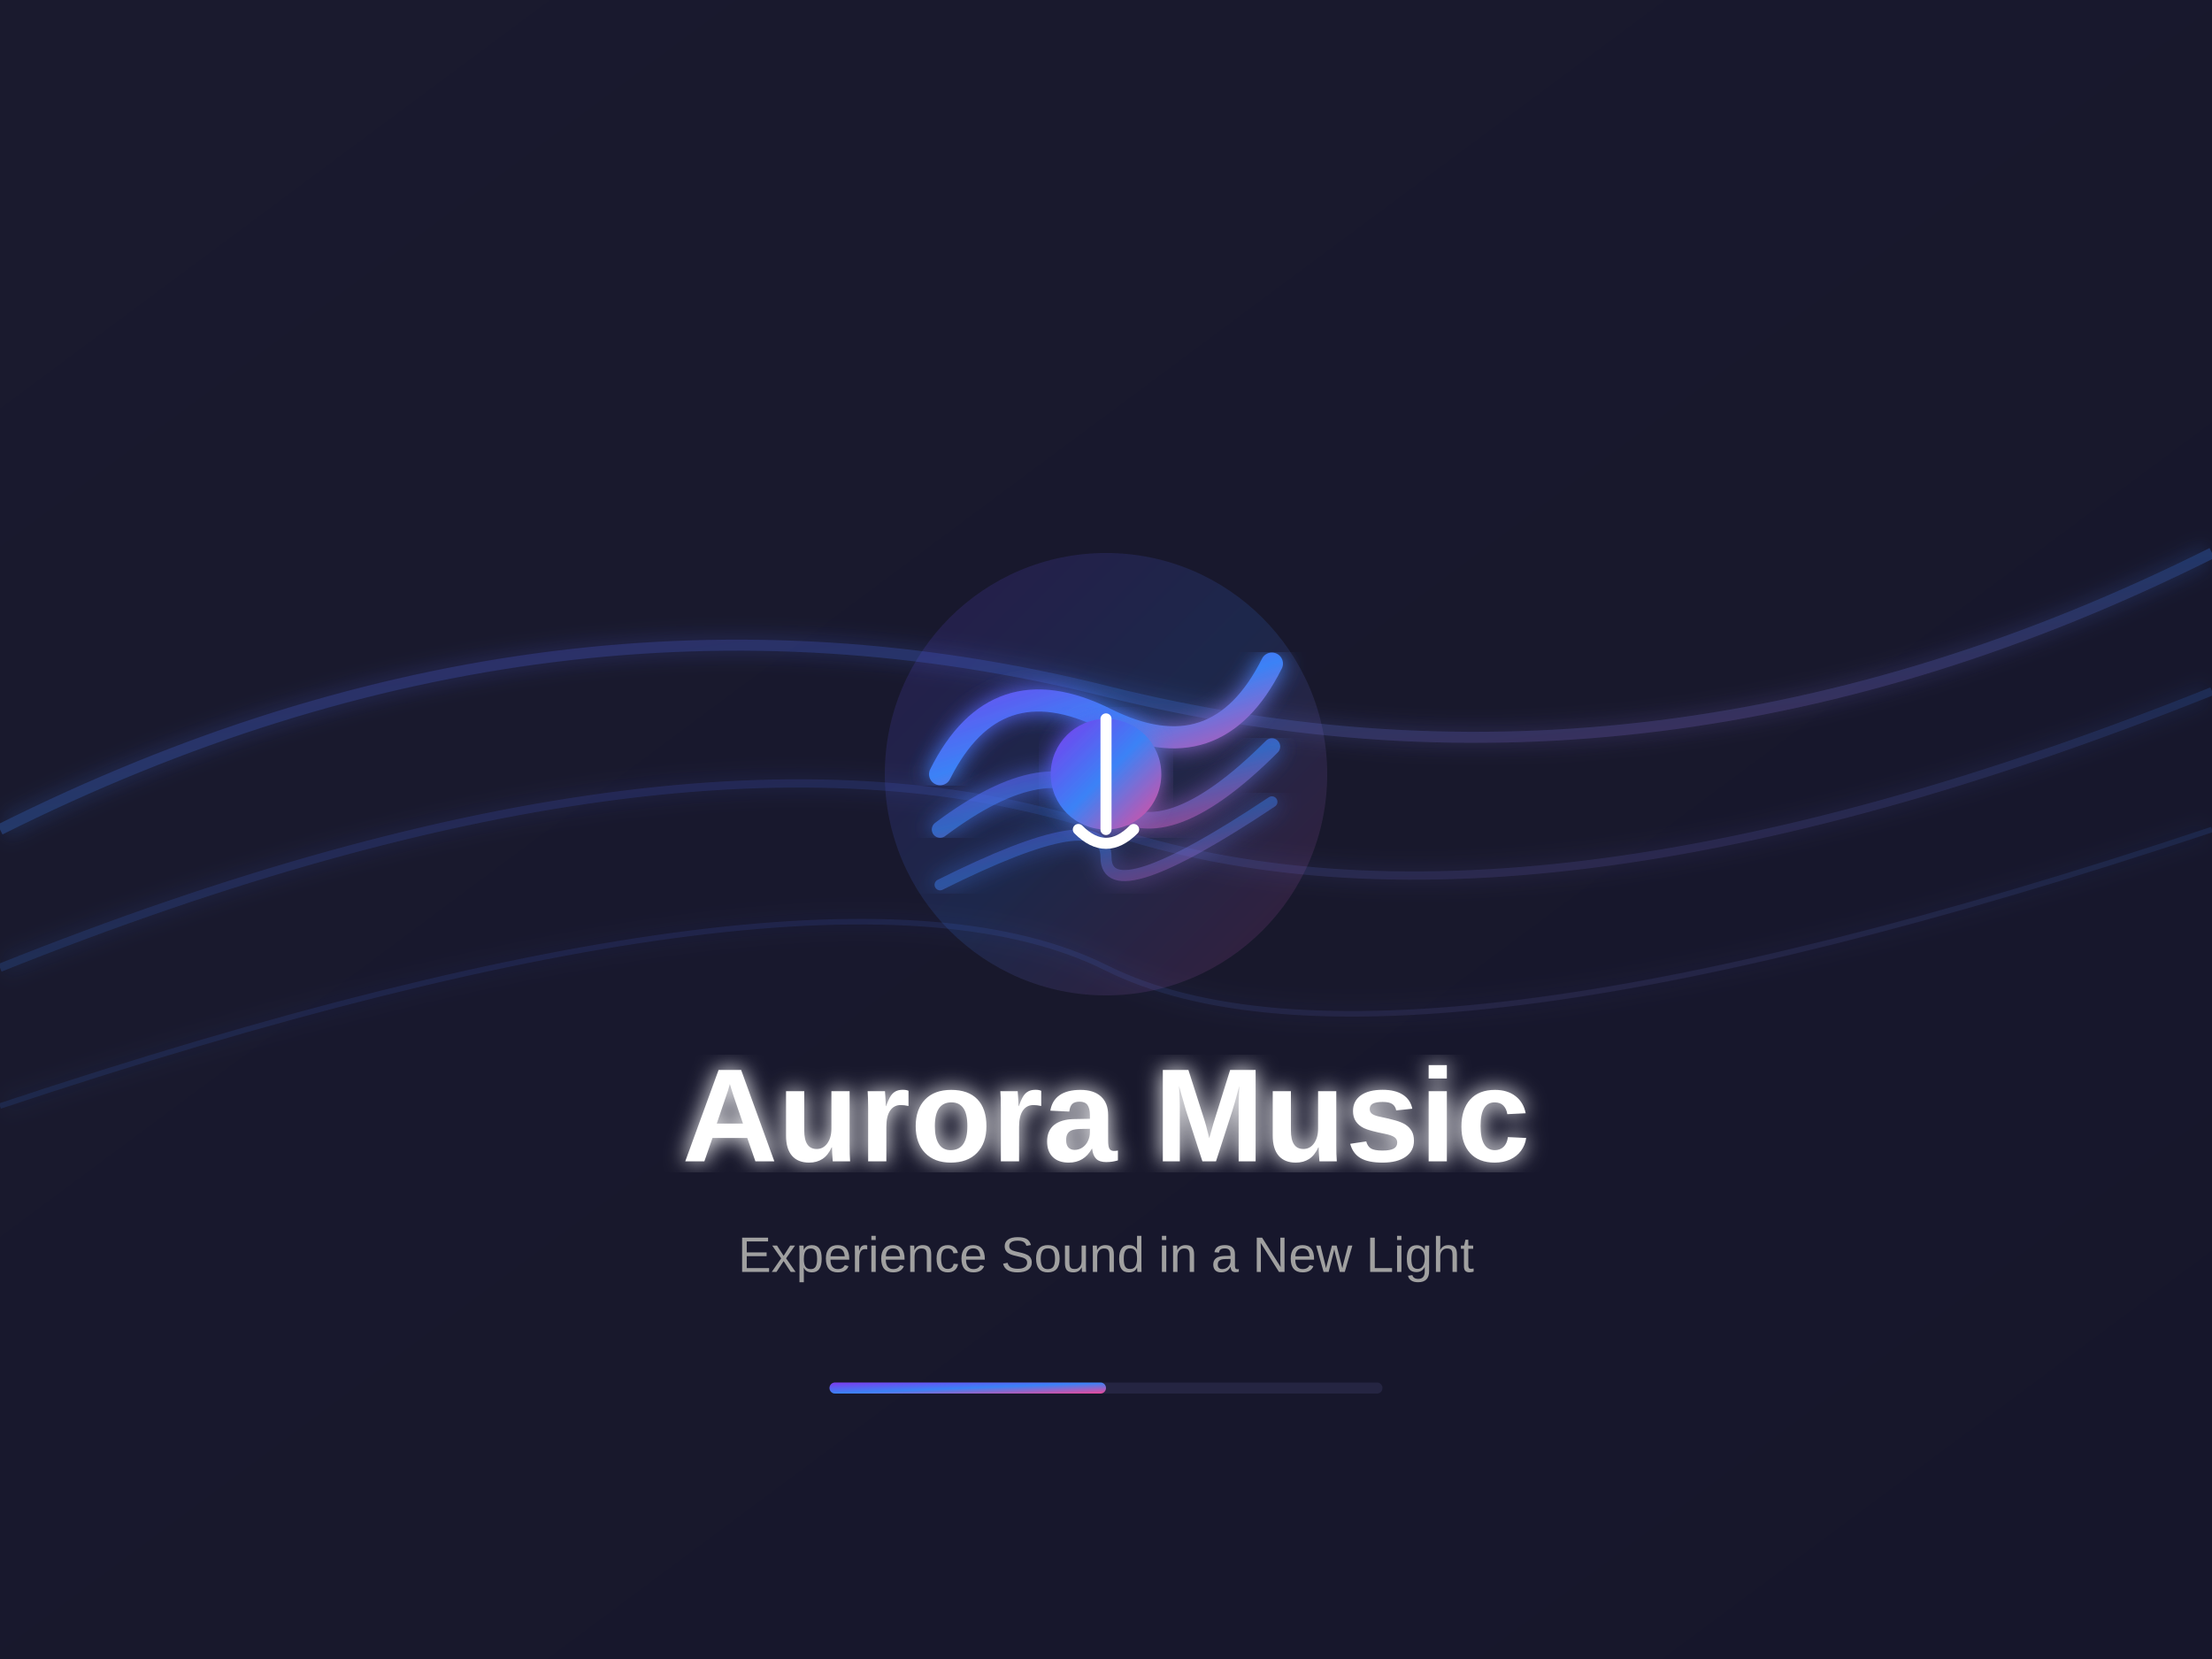
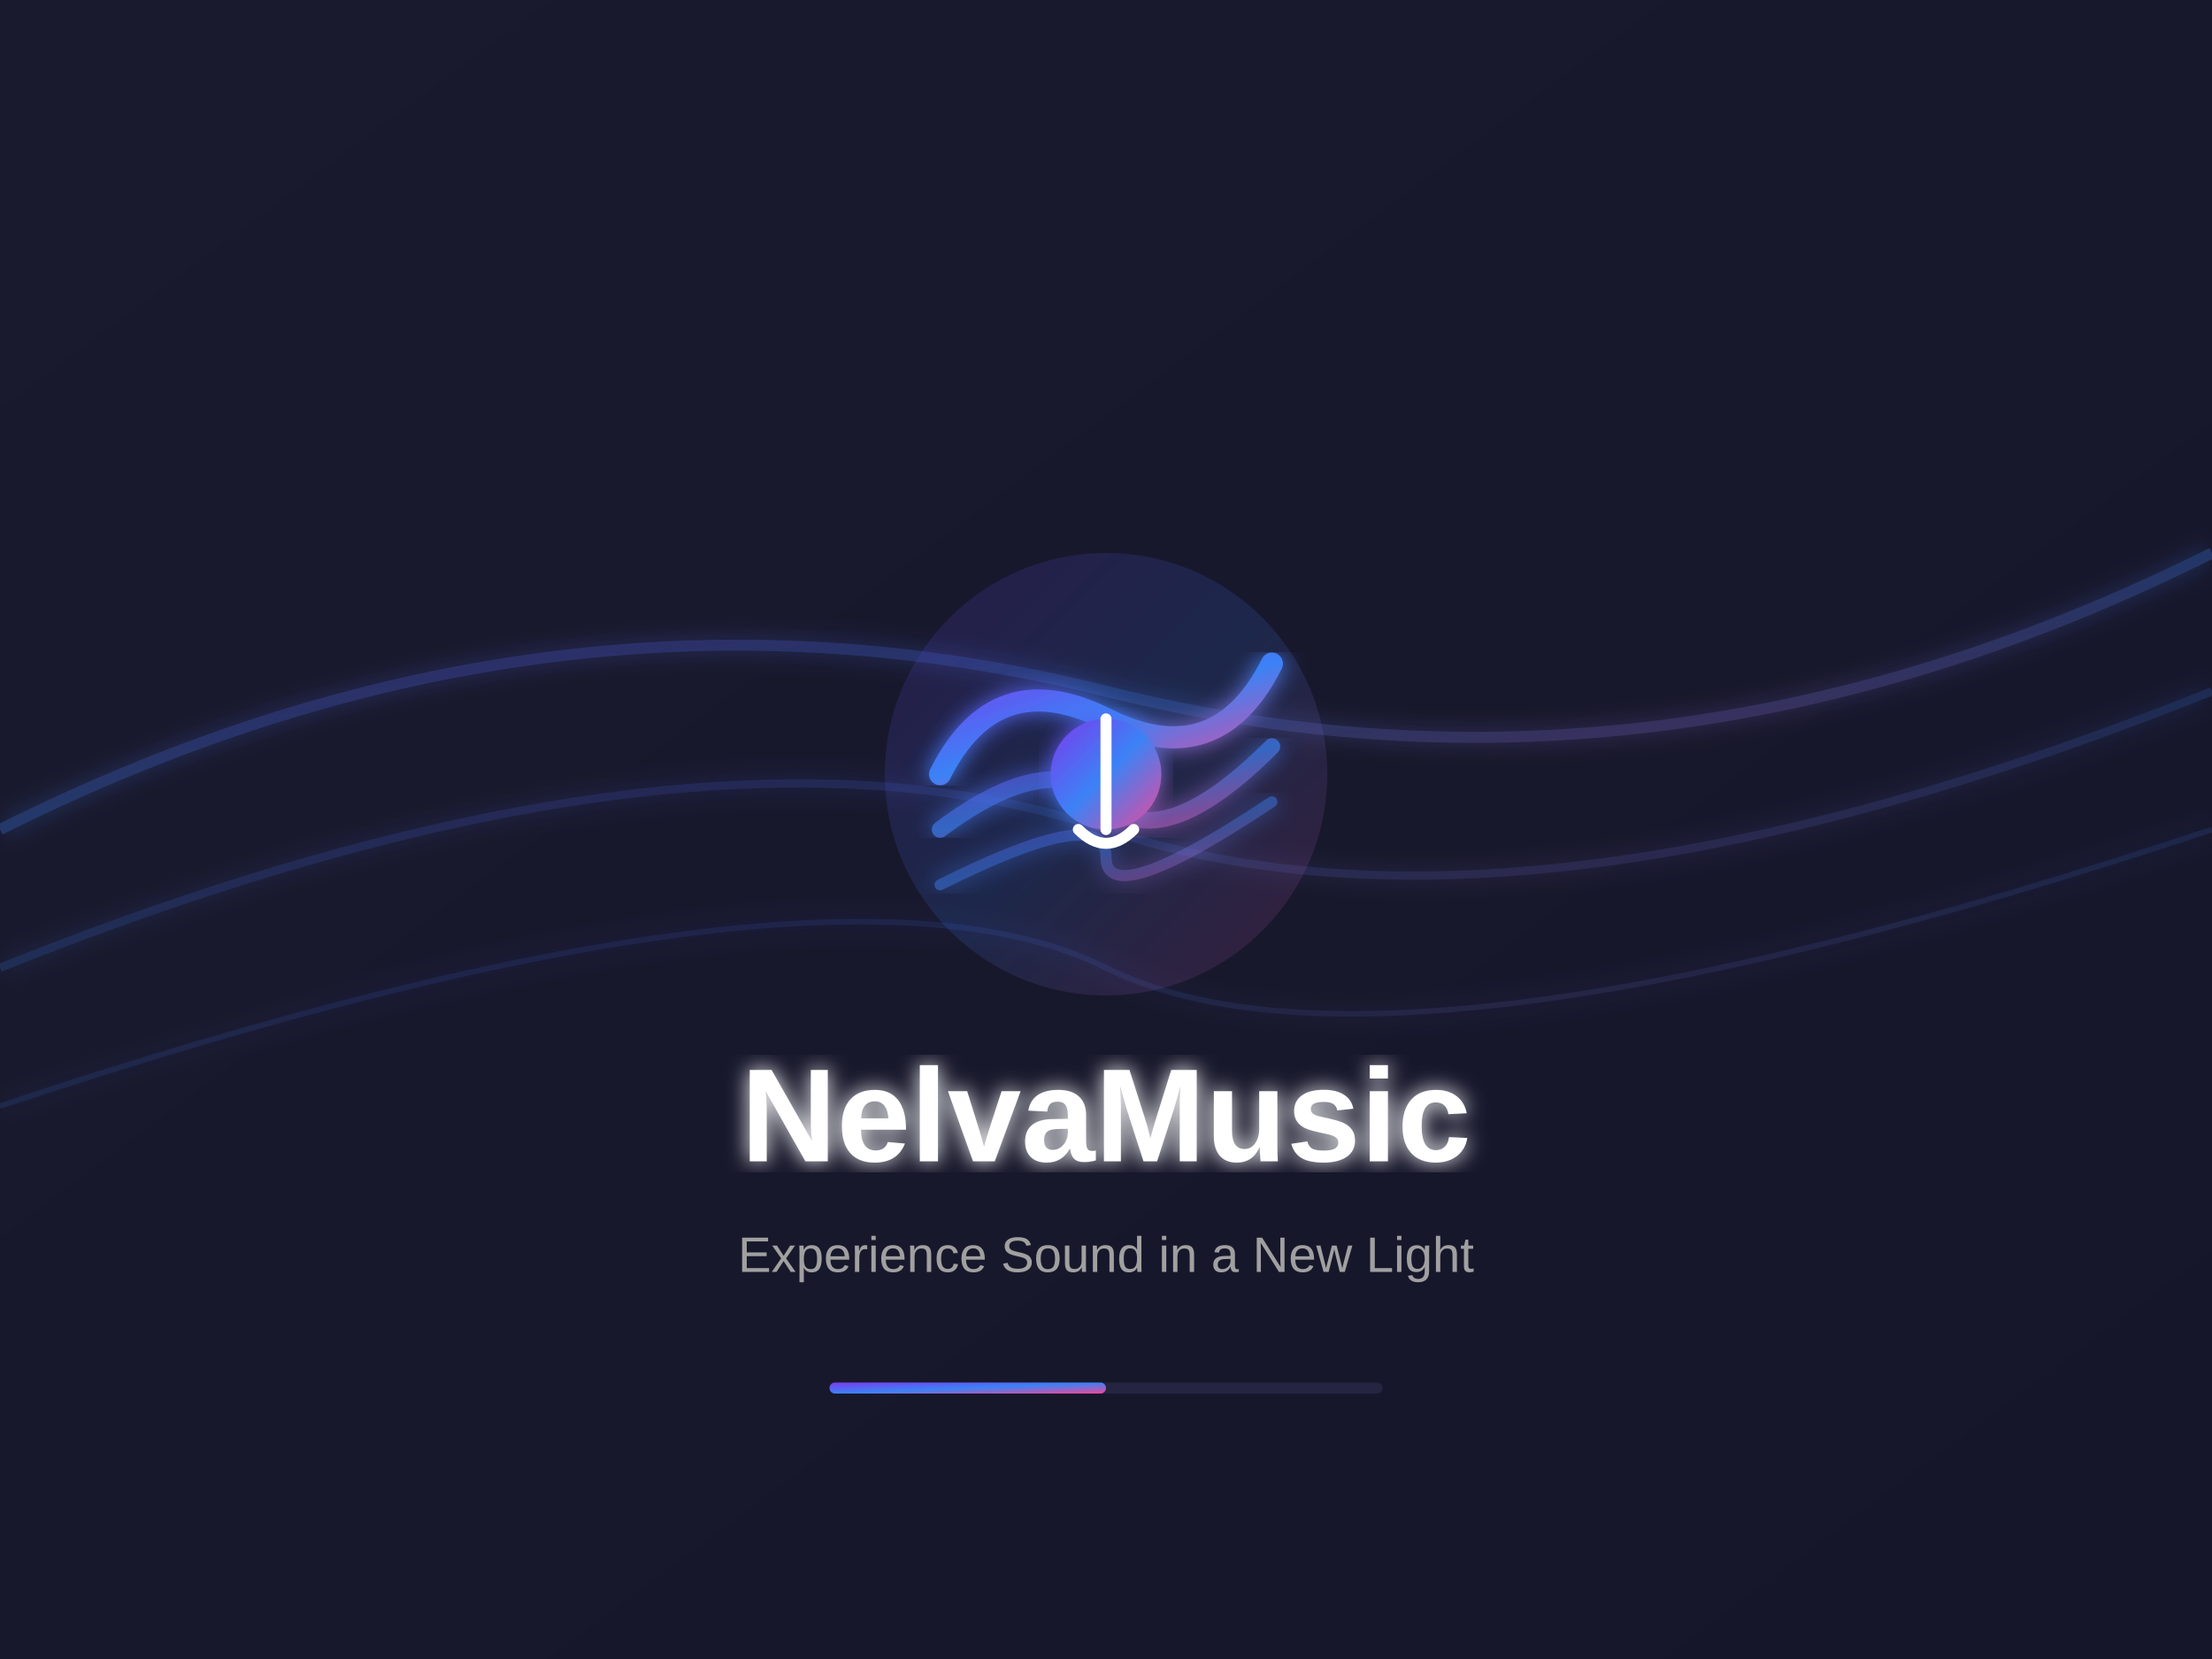
<svg xmlns="http://www.w3.org/2000/svg" viewBox="0 0 800 600">
  <defs>
    <linearGradient id="splashGradient" x1="0%" y1="0%" x2="100%" y2="100%">
      <stop offset="0%" style="stop-color:#1a1a2e;stop-opacity:1" />
      <stop offset="100%" style="stop-color:#16162b;stop-opacity:1" />
    </linearGradient>
    <linearGradient id="auroraSplash" x1="0%" y1="0%" x2="100%" y2="100%">
      <stop offset="0%" style="stop-color:#7c3aed;stop-opacity:1" />
      <stop offset="50%" style="stop-color:#3b82f6;stop-opacity:1" />
      <stop offset="100%" style="stop-color:#ec4899;stop-opacity:1" />
    </linearGradient>
    <filter id="splashGlow">
      <feGaussianBlur stdDeviation="4" result="coloredBlur" />
      <feMerge>
        <feMergeNode in="coloredBlur" />
        <feMergeNode in="SourceGraphic" />
      </feMerge>
    </filter>
  </defs>
  <rect width="800" height="600" fill="url(#splashGradient)" />
  <path d="M 0 300 Q 200 200 400 250 Q 600 300 800 200" stroke="url(#auroraSplash)" stroke-width="4" fill="none" opacity="0.3" filter="url(#splashGlow)" />
  <path d="M 0 350 Q 250 250 400 300 Q 550 350 800 250" stroke="url(#auroraSplash)" stroke-width="3" fill="none" opacity="0.2" filter="url(#splashGlow)" />
  <path d="M 0 400 Q 300 300 400 350 Q 500 400 800 300" stroke="url(#auroraSplash)" stroke-width="2" fill="none" opacity="0.15" filter="url(#splashGlow)" />
  <g transform="translate(400, 280)">
    <circle cx="0" cy="0" r="80" fill="url(#auroraSplash)" opacity="0.15" />
    <path d="M -60 0 Q -40 -40 0 -20 Q 40 0 60 -40" stroke="url(#auroraSplash)" stroke-width="8" fill="none" stroke-linecap="round" filter="url(#splashGlow)" />
    <path d="M -60 20 Q -20 -10 0 10 Q 20 30 60 -10" stroke="url(#auroraSplash)" stroke-width="6" fill="none" stroke-linecap="round" opacity="0.7" filter="url(#splashGlow)" />
    <path d="M -60 40 Q 0 10 0 30 Q 0 50 60 10" stroke="url(#auroraSplash)" stroke-width="4" fill="none" stroke-linecap="round" opacity="0.5" filter="url(#splashGlow)" />
    <circle cx="0" cy="0" r="20" fill="url(#auroraSplash)" filter="url(#splashGlow)" />
    <path d="M 0 -20 L 0 20 M -10 20 Q 0 30 10 20" stroke="white" stroke-width="4" fill="none" stroke-linecap="round" />
  </g>
  <text x="400" y="420" font-family="Arial, sans-serif" font-size="48" font-weight="bold" fill="white" text-anchor="middle" filter="url(#splashGlow)">
-     Aurora Music
+     NelvaMusic
  </text>
  <text x="400" y="460" font-family="Arial, sans-serif" font-size="18" fill="#a0a0a0" text-anchor="middle">
    Experience Sound in a New Light
  </text>
  <rect x="300" y="500" width="200" height="4" rx="2" fill="#252542" />
  <rect x="300" y="500" width="100" height="4" rx="2" fill="url(#auroraSplash)">
    <animate attributeName="width" from="0" to="200" dur="2s" repeatCount="indefinite" />
  </rect>
</svg>
